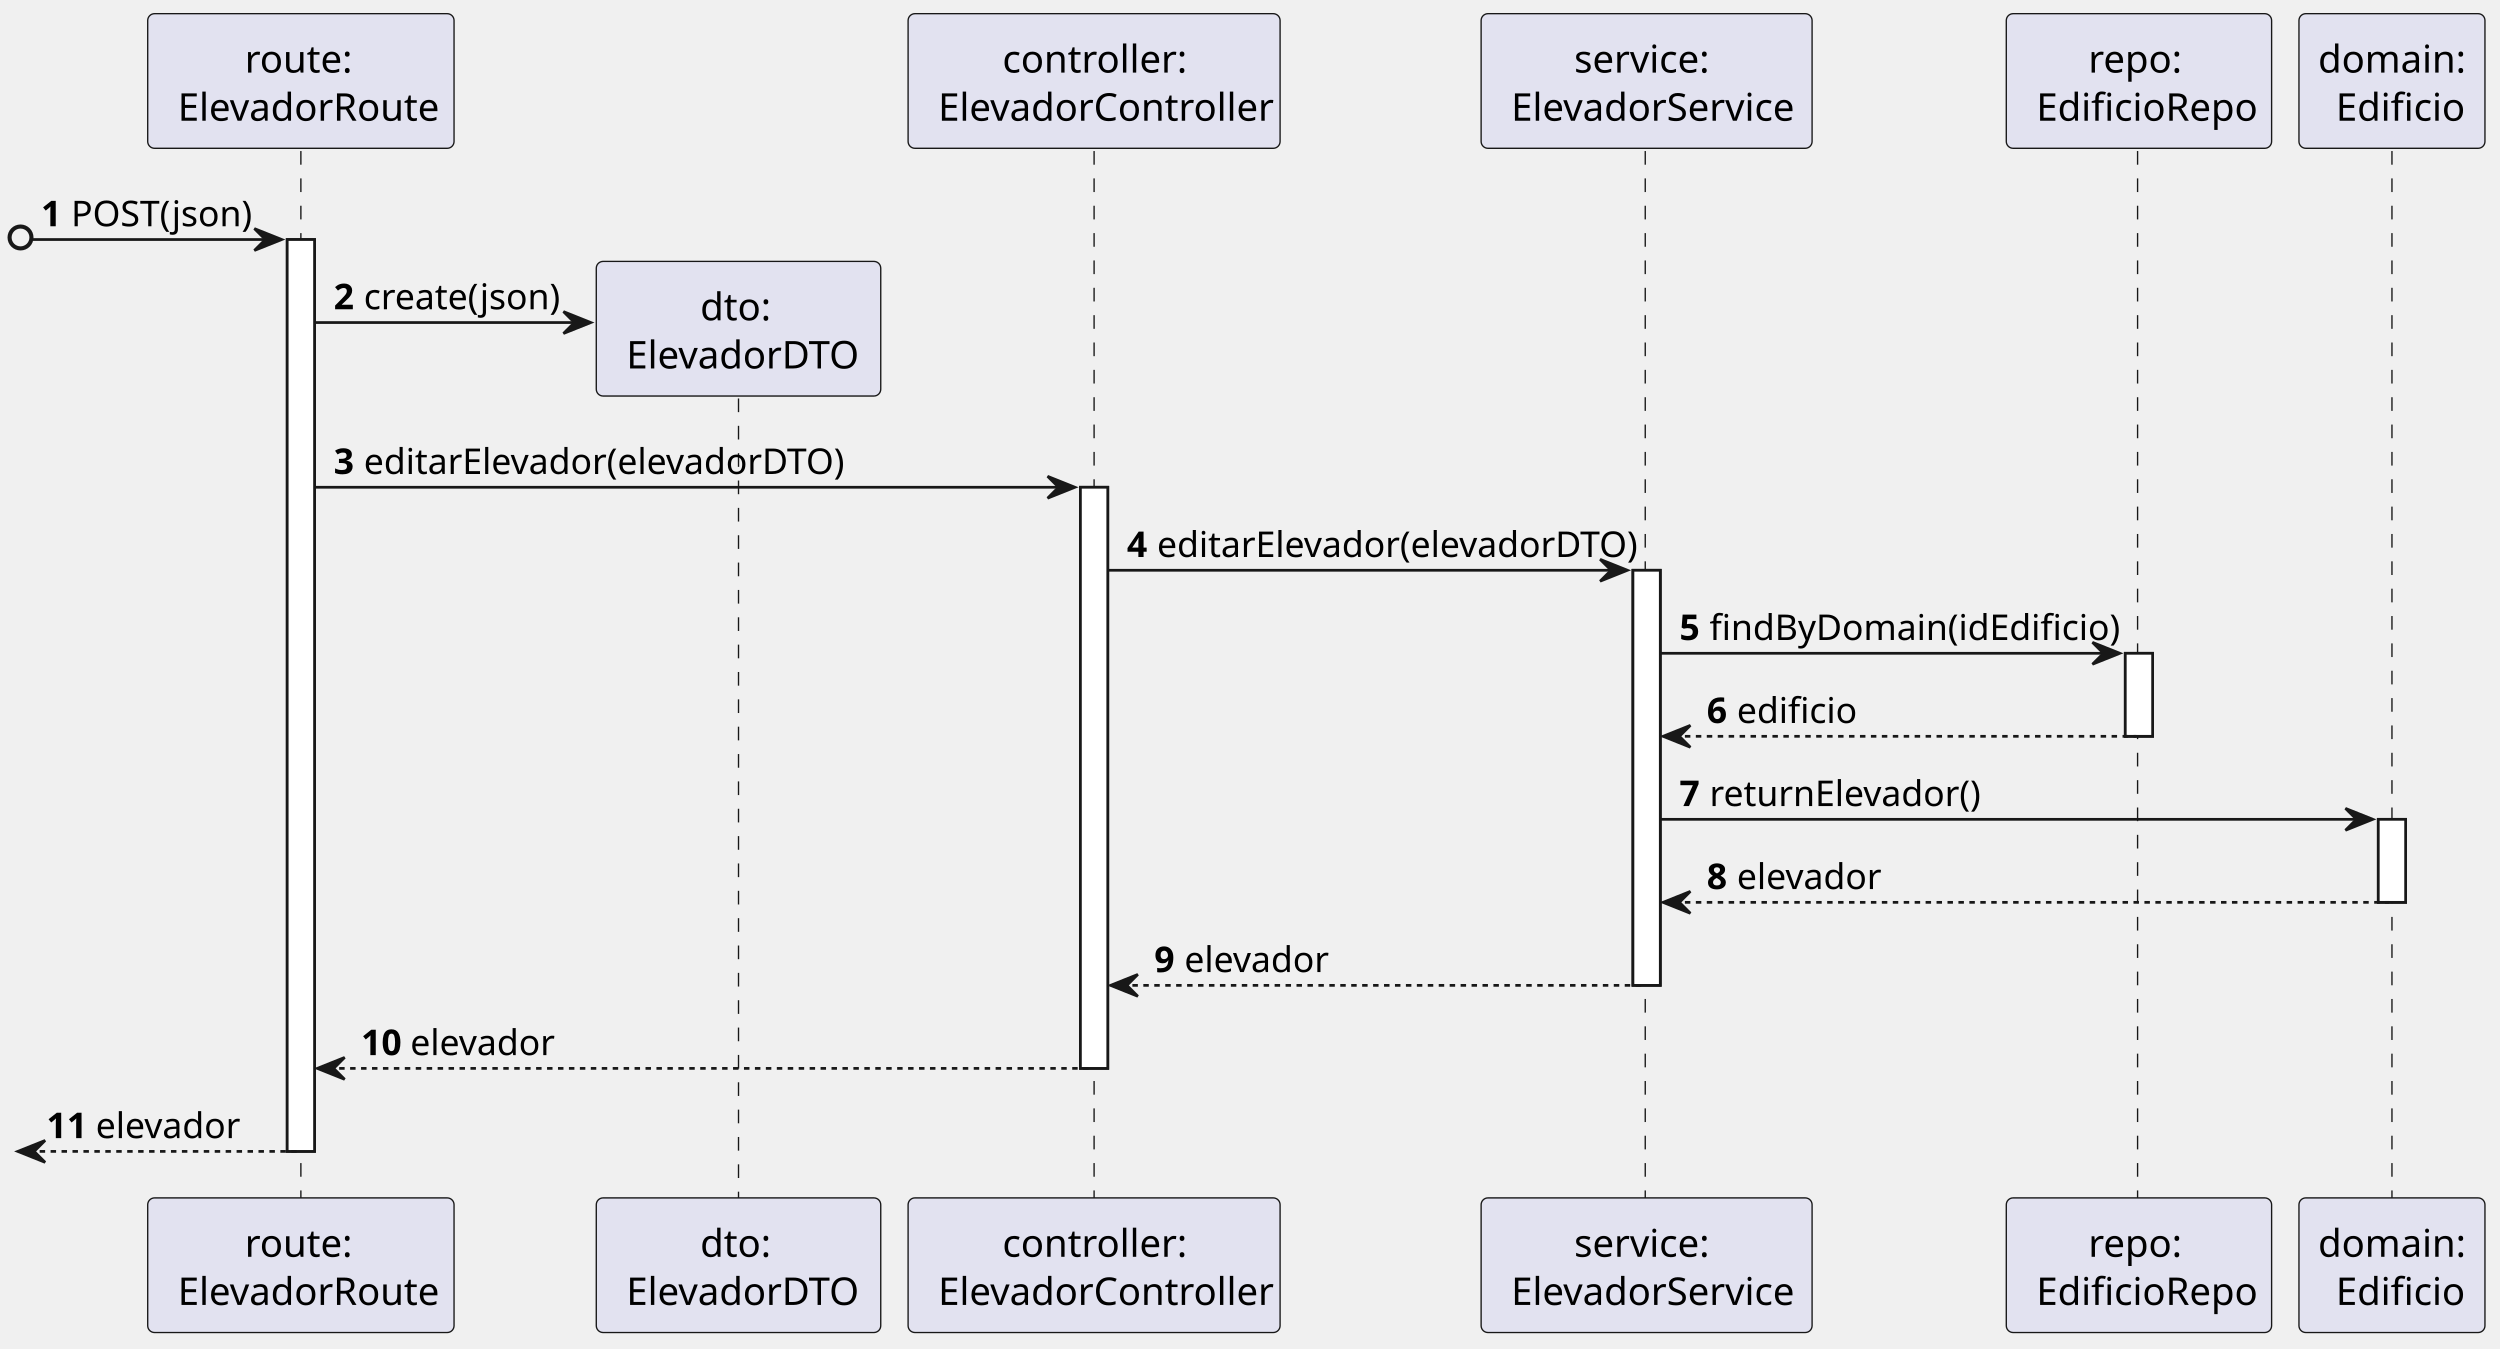
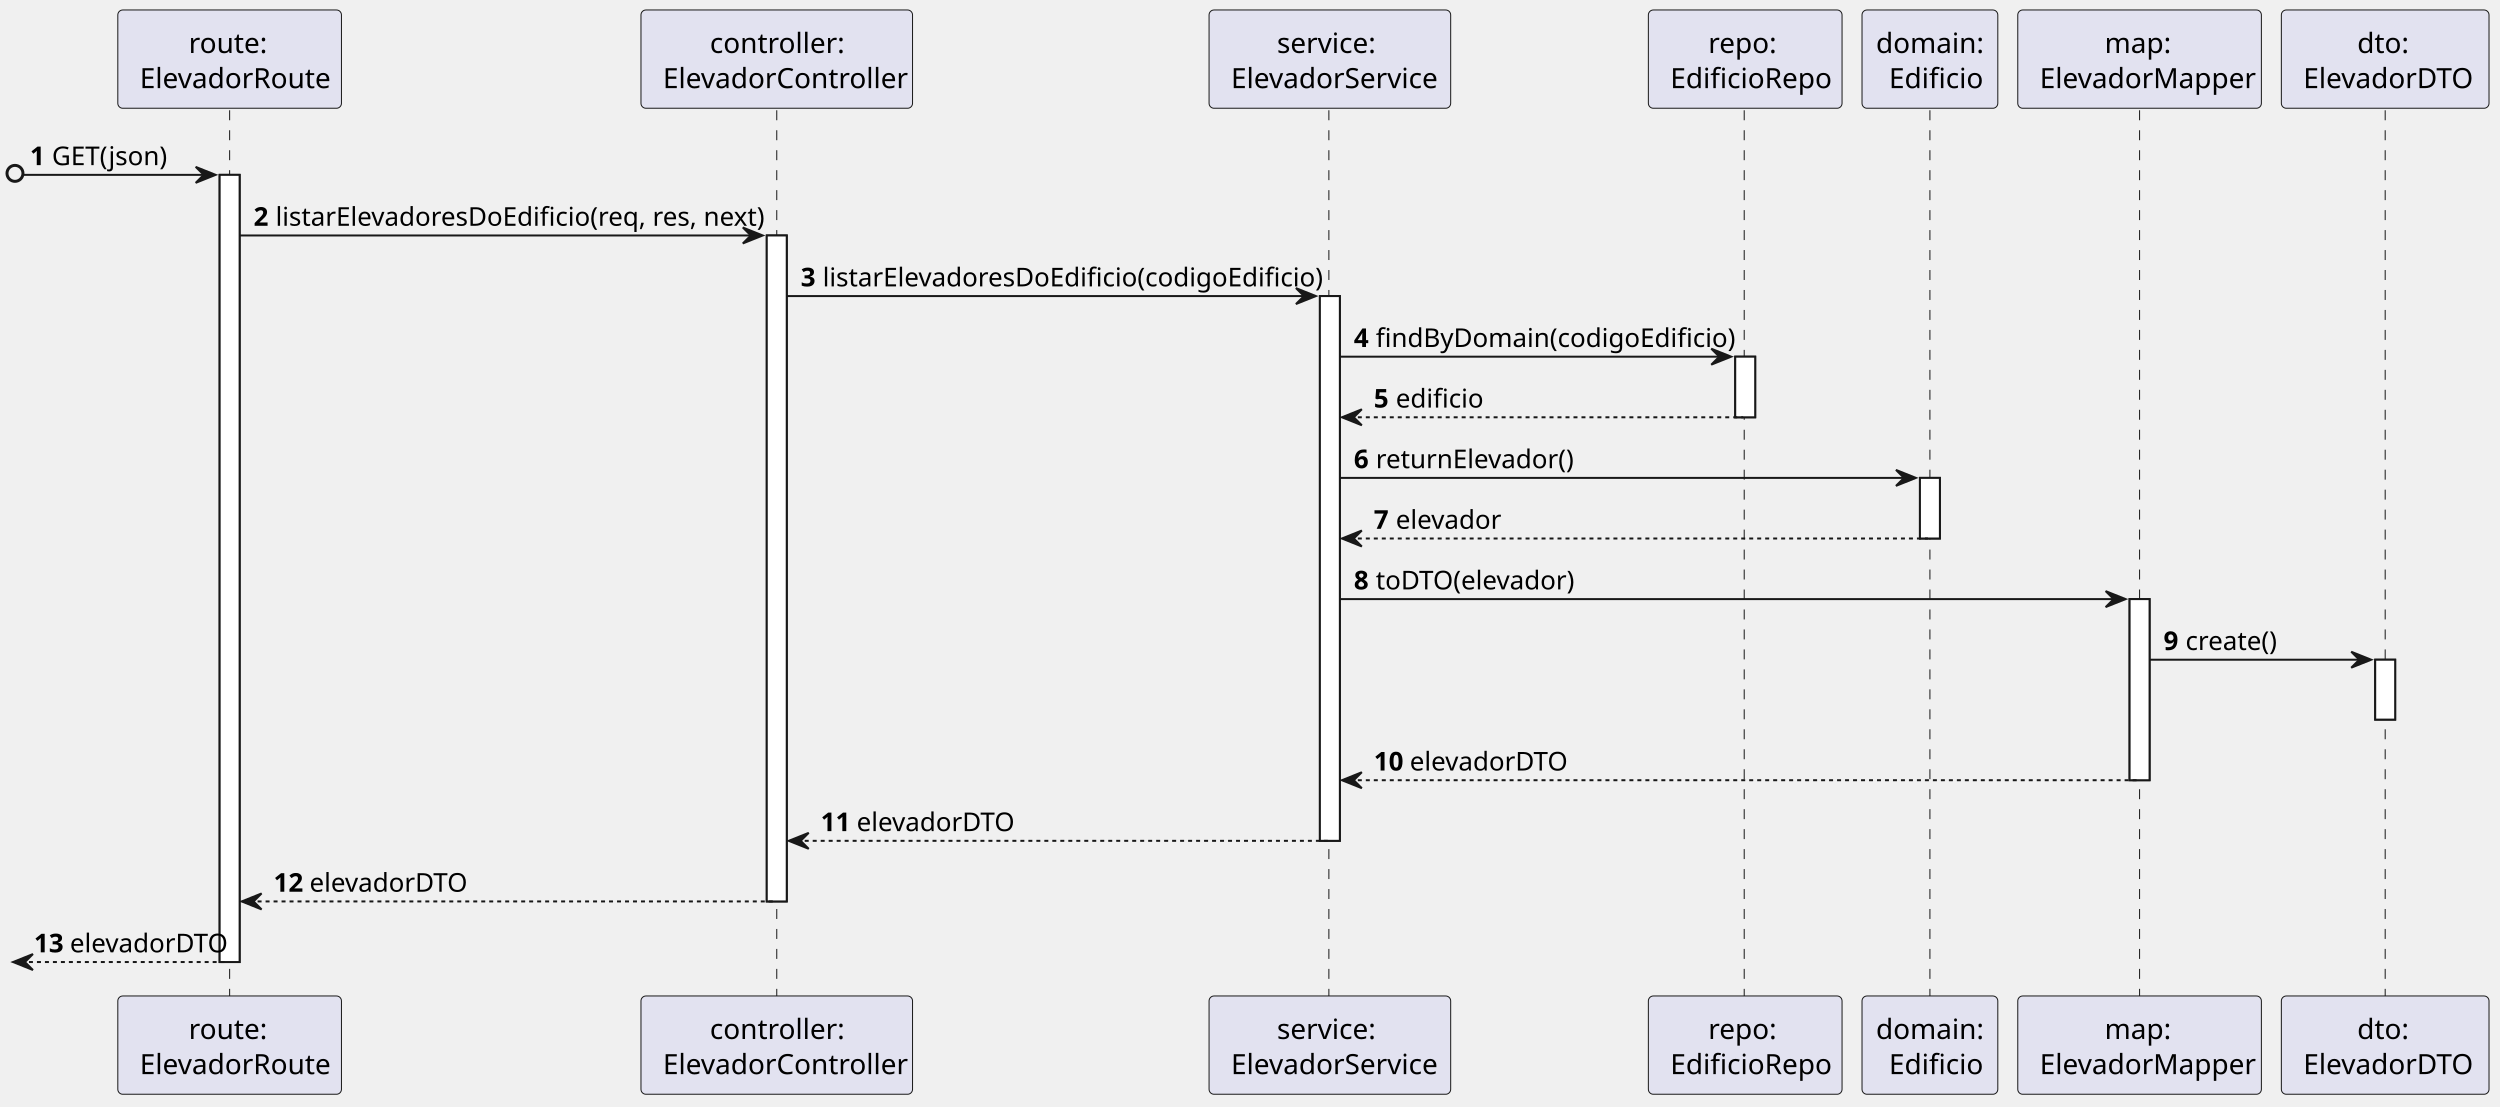
- <svg xmlns="http://www.w3.org/2000/svg" contentStyleType="text/css" height="493px" preserveAspectRatio="none" style="width:914px;height:493px;background:#FFFFFF;" version="1.1" viewBox="0 0 914 493" width="914px" zoomAndPan="magnify">
+ <svg xmlns="http://www.w3.org/2000/svg" contentStyleType="text/css" height="554px" preserveAspectRatio="none" style="width:1252px;height:554px;background:#FFFFFF;" version="1.1" viewBox="0 0 1252 554" width="1252px" zoomAndPan="magnify">
  <defs />
  <g>
-     <rect fill="#FFFFFF" height="333.383" style="stroke:#181818;stroke-width:1.0;" width="10" x="105" y="87.57" />
-     <rect fill="#FFFFFF" height="212.461" style="stroke:#181818;stroke-width:1.0;" width="10" x="395" y="178.141" />
-     <rect fill="#FFFFFF" height="151.758" style="stroke:#181818;stroke-width:1.0;" width="10" x="597" y="208.492" />
-     <rect fill="#FFFFFF" height="30.352" style="stroke:#181818;stroke-width:1.0;" width="10" x="777" y="238.844" />
-     <rect fill="#FFFFFF" height="30.352" style="stroke:#181818;stroke-width:1.0;" width="10" x="869.5" y="299.547" />
-     <line style="stroke:#181818;stroke-width:0.5;stroke-dasharray:5.0,5.0;" x1="110" x2="110" y1="55.219" y2="438.953" />
-     <line style="stroke:#181818;stroke-width:0.5;stroke-dasharray:5.0,5.0;" x1="270" x2="270" y1="135.68" y2="438.953" />
-     <line style="stroke:#181818;stroke-width:0.5;stroke-dasharray:5.0,5.0;" x1="400" x2="400" y1="55.219" y2="438.953" />
-     <line style="stroke:#181818;stroke-width:0.5;stroke-dasharray:5.0,5.0;" x1="601.5" x2="601.5" y1="55.219" y2="438.953" />
-     <line style="stroke:#181818;stroke-width:0.5;stroke-dasharray:5.0,5.0;" x1="781.5" x2="781.5" y1="55.219" y2="438.953" />
-     <line style="stroke:#181818;stroke-width:0.5;stroke-dasharray:5.0,5.0;" x1="874.5" x2="874.5" y1="55.219" y2="438.953" />
-     <rect fill="#E2E2F0" height="49.219" rx="2.5" ry="2.5" style="stroke:#181818;stroke-width:0.5;" width="112" x="54" y="5" />
-     <text fill="#000000" font-family="sans-serif" font-size="14" lengthAdjust="spacing" textLength="37" x="89.5" y="26.533">route:</text>
-     <text fill="#000000" font-family="sans-serif" font-size="14" lengthAdjust="spacing" textLength="94" x="65" y="44.143">ElevadorRoute</text>
-     <rect fill="#E2E2F0" height="49.219" rx="2.5" ry="2.5" style="stroke:#181818;stroke-width:0.5;" width="112" x="54" y="437.953" />
-     <text fill="#000000" font-family="sans-serif" font-size="14" lengthAdjust="spacing" textLength="37" x="89.5" y="459.486">route:</text>
-     <text fill="#000000" font-family="sans-serif" font-size="14" lengthAdjust="spacing" textLength="94" x="65" y="477.096">ElevadorRoute</text>
-     <rect fill="#E2E2F0" height="49.219" rx="2.5" ry="2.5" style="stroke:#181818;stroke-width:0.5;" width="104" x="218" y="437.953" />
-     <text fill="#000000" font-family="sans-serif" font-size="14" lengthAdjust="spacing" textLength="24" x="256" y="459.486">dto:</text>
-     <text fill="#000000" font-family="sans-serif" font-size="14" lengthAdjust="spacing" textLength="86" x="229" y="477.096">ElevadorDTO</text>
-     <rect fill="#E2E2F0" height="49.219" rx="2.5" ry="2.5" style="stroke:#181818;stroke-width:0.5;" width="136" x="332" y="5" />
-     <text fill="#000000" font-family="sans-serif" font-size="14" lengthAdjust="spacing" textLength="63" x="366.5" y="26.533">controller:</text>
-     <text fill="#000000" font-family="sans-serif" font-size="14" lengthAdjust="spacing" textLength="118" x="343" y="44.143">ElevadorController</text>
-     <rect fill="#E2E2F0" height="49.219" rx="2.5" ry="2.5" style="stroke:#181818;stroke-width:0.5;" width="136" x="332" y="437.953" />
-     <text fill="#000000" font-family="sans-serif" font-size="14" lengthAdjust="spacing" textLength="63" x="366.5" y="459.486">controller:</text>
-     <text fill="#000000" font-family="sans-serif" font-size="14" lengthAdjust="spacing" textLength="118" x="343" y="477.096">ElevadorController</text>
-     <rect fill="#E2E2F0" height="49.219" rx="2.5" ry="2.5" style="stroke:#181818;stroke-width:0.5;" width="121" x="541.5" y="5" />
-     <text fill="#000000" font-family="sans-serif" font-size="14" lengthAdjust="spacing" textLength="49" x="575.5" y="26.533">service:</text>
-     <text fill="#000000" font-family="sans-serif" font-size="14" lengthAdjust="spacing" textLength="103" x="552.5" y="44.143">ElevadorService</text>
-     <rect fill="#E2E2F0" height="49.219" rx="2.5" ry="2.5" style="stroke:#181818;stroke-width:0.5;" width="121" x="541.5" y="437.953" />
-     <text fill="#000000" font-family="sans-serif" font-size="14" lengthAdjust="spacing" textLength="49" x="575.5" y="459.486">service:</text>
-     <text fill="#000000" font-family="sans-serif" font-size="14" lengthAdjust="spacing" textLength="103" x="552.5" y="477.096">ElevadorService</text>
-     <rect fill="#E2E2F0" height="49.219" rx="2.5" ry="2.5" style="stroke:#181818;stroke-width:0.5;" width="97" x="733.5" y="5" />
-     <text fill="#000000" font-family="sans-serif" font-size="14" lengthAdjust="spacing" textLength="33" x="763.5" y="26.533">repo:</text>
-     <text fill="#000000" font-family="sans-serif" font-size="14" lengthAdjust="spacing" textLength="79" x="744.5" y="44.143">EdificioRepo</text>
-     <rect fill="#E2E2F0" height="49.219" rx="2.5" ry="2.5" style="stroke:#181818;stroke-width:0.5;" width="97" x="733.5" y="437.953" />
-     <text fill="#000000" font-family="sans-serif" font-size="14" lengthAdjust="spacing" textLength="33" x="763.5" y="459.486">repo:</text>
-     <text fill="#000000" font-family="sans-serif" font-size="14" lengthAdjust="spacing" textLength="79" x="744.5" y="477.096">EdificioRepo</text>
-     <rect fill="#E2E2F0" height="49.219" rx="2.5" ry="2.5" style="stroke:#181818;stroke-width:0.5;" width="68" x="840.5" y="5" />
-     <text fill="#000000" font-family="sans-serif" font-size="14" lengthAdjust="spacing" textLength="50" x="847.5" y="26.533">domain:</text>
-     <text fill="#000000" font-family="sans-serif" font-size="14" lengthAdjust="spacing" textLength="45" x="854" y="44.143">Edificio</text>
-     <rect fill="#E2E2F0" height="49.219" rx="2.5" ry="2.5" style="stroke:#181818;stroke-width:0.5;" width="68" x="840.5" y="437.953" />
-     <text fill="#000000" font-family="sans-serif" font-size="14" lengthAdjust="spacing" textLength="50" x="847.5" y="459.486">domain:</text>
-     <text fill="#000000" font-family="sans-serif" font-size="14" lengthAdjust="spacing" textLength="45" x="854" y="477.096">Edificio</text>
-     <rect fill="#FFFFFF" height="333.383" style="stroke:#181818;stroke-width:1.0;" width="10" x="105" y="87.57" />
-     <rect fill="#FFFFFF" height="212.461" style="stroke:#181818;stroke-width:1.0;" width="10" x="395" y="178.141" />
-     <rect fill="#FFFFFF" height="151.758" style="stroke:#181818;stroke-width:1.0;" width="10" x="597" y="208.492" />
-     <rect fill="#FFFFFF" height="30.352" style="stroke:#181818;stroke-width:1.0;" width="10" x="777" y="238.844" />
-     <rect fill="#FFFFFF" height="30.352" style="stroke:#181818;stroke-width:1.0;" width="10" x="869.5" y="299.547" />
+     <rect fill="#FFFFFF" height="394.219" style="stroke:#181818;stroke-width:1.0;" width="10" x="110" y="87.57" />
+     <rect fill="#FFFFFF" height="333.516" style="stroke:#181818;stroke-width:1.0;" width="10" x="384" y="117.922" />
+     <rect fill="#FFFFFF" height="272.812" style="stroke:#181818;stroke-width:1.0;" width="10" x="661" y="148.273" />
+     <rect fill="#FFFFFF" height="30.352" style="stroke:#181818;stroke-width:1.0;" width="10" x="869" y="178.625" />
+     <rect fill="#FFFFFF" height="30.352" style="stroke:#181818;stroke-width:1.0;" width="10" x="961.5" y="239.328" />
+     <rect fill="#FFFFFF" height="90.703" style="stroke:#181818;stroke-width:1.0;" width="10" x="1066.5" y="300.031" />
+     <rect fill="#FFFFFF" height="30" style="stroke:#181818;stroke-width:1.0;" width="10" x="1189.5" y="330.383" />
+     <line style="stroke:#181818;stroke-width:0.5;stroke-dasharray:5.0,5.0;" x1="115" x2="115" y1="55.219" y2="499.789" />
+     <line style="stroke:#181818;stroke-width:0.5;stroke-dasharray:5.0,5.0;" x1="389" x2="389" y1="55.219" y2="499.789" />
+     <line style="stroke:#181818;stroke-width:0.5;stroke-dasharray:5.0,5.0;" x1="665.5" x2="665.5" y1="55.219" y2="499.789" />
+     <line style="stroke:#181818;stroke-width:0.5;stroke-dasharray:5.0,5.0;" x1="873.5" x2="873.5" y1="55.219" y2="499.789" />
+     <line style="stroke:#181818;stroke-width:0.5;stroke-dasharray:5.0,5.0;" x1="966.5" x2="966.5" y1="55.219" y2="499.789" />
+     <line style="stroke:#181818;stroke-width:0.5;stroke-dasharray:5.0,5.0;" x1="1071.5" x2="1071.5" y1="55.219" y2="499.789" />
+     <line style="stroke:#181818;stroke-width:0.5;stroke-dasharray:5.0,5.0;" x1="1194.5" x2="1194.5" y1="55.219" y2="499.789" />
+     <rect fill="#E2E2F0" height="49.219" rx="2.5" ry="2.5" style="stroke:#181818;stroke-width:0.5;" width="112" x="59" y="5" />
+     <text fill="#000000" font-family="sans-serif" font-size="14" lengthAdjust="spacing" textLength="37" x="94.5" y="26.533">route:</text>
+     <text fill="#000000" font-family="sans-serif" font-size="14" lengthAdjust="spacing" textLength="94" x="70" y="44.143">ElevadorRoute</text>
+     <rect fill="#E2E2F0" height="49.219" rx="2.5" ry="2.5" style="stroke:#181818;stroke-width:0.5;" width="112" x="59" y="498.789" />
+     <text fill="#000000" font-family="sans-serif" font-size="14" lengthAdjust="spacing" textLength="37" x="94.5" y="520.322">route:</text>
+     <text fill="#000000" font-family="sans-serif" font-size="14" lengthAdjust="spacing" textLength="94" x="70" y="537.932">ElevadorRoute</text>
+     <rect fill="#E2E2F0" height="49.219" rx="2.5" ry="2.5" style="stroke:#181818;stroke-width:0.5;" width="136" x="321" y="5" />
+     <text fill="#000000" font-family="sans-serif" font-size="14" lengthAdjust="spacing" textLength="63" x="355.5" y="26.533">controller:</text>
+     <text fill="#000000" font-family="sans-serif" font-size="14" lengthAdjust="spacing" textLength="118" x="332" y="44.143">ElevadorController</text>
+     <rect fill="#E2E2F0" height="49.219" rx="2.5" ry="2.5" style="stroke:#181818;stroke-width:0.5;" width="136" x="321" y="498.789" />
+     <text fill="#000000" font-family="sans-serif" font-size="14" lengthAdjust="spacing" textLength="63" x="355.5" y="520.322">controller:</text>
+     <text fill="#000000" font-family="sans-serif" font-size="14" lengthAdjust="spacing" textLength="118" x="332" y="537.932">ElevadorController</text>
+     <rect fill="#E2E2F0" height="49.219" rx="2.5" ry="2.5" style="stroke:#181818;stroke-width:0.5;" width="121" x="605.5" y="5" />
+     <text fill="#000000" font-family="sans-serif" font-size="14" lengthAdjust="spacing" textLength="49" x="639.5" y="26.533">service:</text>
+     <text fill="#000000" font-family="sans-serif" font-size="14" lengthAdjust="spacing" textLength="103" x="616.5" y="44.143">ElevadorService</text>
+     <rect fill="#E2E2F0" height="49.219" rx="2.5" ry="2.5" style="stroke:#181818;stroke-width:0.5;" width="121" x="605.5" y="498.789" />
+     <text fill="#000000" font-family="sans-serif" font-size="14" lengthAdjust="spacing" textLength="49" x="639.5" y="520.322">service:</text>
+     <text fill="#000000" font-family="sans-serif" font-size="14" lengthAdjust="spacing" textLength="103" x="616.5" y="537.932">ElevadorService</text>
+     <rect fill="#E2E2F0" height="49.219" rx="2.5" ry="2.5" style="stroke:#181818;stroke-width:0.5;" width="97" x="825.5" y="5" />
+     <text fill="#000000" font-family="sans-serif" font-size="14" lengthAdjust="spacing" textLength="33" x="855.5" y="26.533">repo:</text>
+     <text fill="#000000" font-family="sans-serif" font-size="14" lengthAdjust="spacing" textLength="79" x="836.5" y="44.143">EdificioRepo</text>
+     <rect fill="#E2E2F0" height="49.219" rx="2.5" ry="2.5" style="stroke:#181818;stroke-width:0.5;" width="97" x="825.5" y="498.789" />
+     <text fill="#000000" font-family="sans-serif" font-size="14" lengthAdjust="spacing" textLength="33" x="855.5" y="520.322">repo:</text>
+     <text fill="#000000" font-family="sans-serif" font-size="14" lengthAdjust="spacing" textLength="79" x="836.5" y="537.932">EdificioRepo</text>
+     <rect fill="#E2E2F0" height="49.219" rx="2.5" ry="2.5" style="stroke:#181818;stroke-width:0.5;" width="68" x="932.5" y="5" />
+     <text fill="#000000" font-family="sans-serif" font-size="14" lengthAdjust="spacing" textLength="50" x="939.5" y="26.533">domain:</text>
+     <text fill="#000000" font-family="sans-serif" font-size="14" lengthAdjust="spacing" textLength="45" x="946" y="44.143">Edificio</text>
+     <rect fill="#E2E2F0" height="49.219" rx="2.5" ry="2.5" style="stroke:#181818;stroke-width:0.5;" width="68" x="932.5" y="498.789" />
+     <text fill="#000000" font-family="sans-serif" font-size="14" lengthAdjust="spacing" textLength="50" x="939.5" y="520.322">domain:</text>
+     <text fill="#000000" font-family="sans-serif" font-size="14" lengthAdjust="spacing" textLength="45" x="946" y="537.932">Edificio</text>
+     <rect fill="#E2E2F0" height="49.219" rx="2.5" ry="2.5" style="stroke:#181818;stroke-width:0.5;" width="122" x="1010.5" y="5" />
+     <text fill="#000000" font-family="sans-serif" font-size="14" lengthAdjust="spacing" textLength="31" x="1054" y="26.533">map:</text>
+     <text fill="#000000" font-family="sans-serif" font-size="14" lengthAdjust="spacing" textLength="104" x="1021.5" y="44.143">ElevadorMapper</text>
+     <rect fill="#E2E2F0" height="49.219" rx="2.5" ry="2.5" style="stroke:#181818;stroke-width:0.5;" width="122" x="1010.5" y="498.789" />
+     <text fill="#000000" font-family="sans-serif" font-size="14" lengthAdjust="spacing" textLength="31" x="1054" y="520.322">map:</text>
+     <text fill="#000000" font-family="sans-serif" font-size="14" lengthAdjust="spacing" textLength="104" x="1021.5" y="537.932">ElevadorMapper</text>
+     <rect fill="#E2E2F0" height="49.219" rx="2.5" ry="2.5" style="stroke:#181818;stroke-width:0.5;" width="104" x="1142.5" y="5" />
+     <text fill="#000000" font-family="sans-serif" font-size="14" lengthAdjust="spacing" textLength="24" x="1180.5" y="26.533">dto:</text>
+     <text fill="#000000" font-family="sans-serif" font-size="14" lengthAdjust="spacing" textLength="86" x="1153.5" y="44.143">ElevadorDTO</text>
+     <rect fill="#E2E2F0" height="49.219" rx="2.5" ry="2.5" style="stroke:#181818;stroke-width:0.5;" width="104" x="1142.5" y="498.789" />
+     <text fill="#000000" font-family="sans-serif" font-size="14" lengthAdjust="spacing" textLength="24" x="1180.5" y="520.322">dto:</text>
+     <text fill="#000000" font-family="sans-serif" font-size="14" lengthAdjust="spacing" textLength="86" x="1153.5" y="537.932">ElevadorDTO</text>
+     <rect fill="#FFFFFF" height="394.219" style="stroke:#181818;stroke-width:1.0;" width="10" x="110" y="87.57" />
+     <rect fill="#FFFFFF" height="333.516" style="stroke:#181818;stroke-width:1.0;" width="10" x="384" y="117.922" />
+     <rect fill="#FFFFFF" height="272.812" style="stroke:#181818;stroke-width:1.0;" width="10" x="661" y="148.273" />
+     <rect fill="#FFFFFF" height="30.352" style="stroke:#181818;stroke-width:1.0;" width="10" x="869" y="178.625" />
+     <rect fill="#FFFFFF" height="30.352" style="stroke:#181818;stroke-width:1.0;" width="10" x="961.5" y="239.328" />
+     <rect fill="#FFFFFF" height="90.703" style="stroke:#181818;stroke-width:1.0;" width="10" x="1066.5" y="300.031" />
+     <rect fill="#FFFFFF" height="30" style="stroke:#181818;stroke-width:1.0;" width="10" x="1189.5" y="330.383" />
    <ellipse cx="7.5" cy="86.82" fill="none" rx="4" ry="4" style="stroke:#181818;stroke-width:1.5;" />
-     <polygon fill="#181818" points="93,83.57,103,87.57,93,91.57,97,87.57" style="stroke:#181818;stroke-width:1.0;" />
-     <line style="stroke:#181818;stroke-width:1.0;" x1="12" x2="99" y1="87.57" y2="87.57" />
+     <polygon fill="#181818" points="98,83.57,108,87.57,98,91.57,102,87.57" style="stroke:#181818;stroke-width:1.0;" />
+     <line style="stroke:#181818;stroke-width:1.0;" x1="12" x2="104" y1="87.57" y2="87.57" />
    <text fill="#000000" font-family="sans-serif" font-size="13" font-weight="bold" lengthAdjust="spacing" textLength="7" x="15" y="82.714">1</text>
-     <text fill="#000000" font-family="sans-serif" font-size="13" lengthAdjust="spacing" textLength="67" x="26" y="82.714">POST(json)</text>
-     <polygon fill="#181818" points="206,113.922,216,117.922,206,121.922,210,117.922" style="stroke:#181818;stroke-width:1.0;" />
-     <line style="stroke:#181818;stroke-width:1.0;" x1="115" x2="212" y1="117.922" y2="117.922" />
-     <text fill="#000000" font-family="sans-serif" font-size="13" font-weight="bold" lengthAdjust="spacing" textLength="7" x="122" y="113.065">2</text>
-     <text fill="#000000" font-family="sans-serif" font-size="13" lengthAdjust="spacing" textLength="68" x="133" y="113.065">create(json)</text>
-     <rect fill="#E2E2F0" height="49.219" rx="2.5" ry="2.5" style="stroke:#181818;stroke-width:0.5;" width="104" x="218" y="95.57" />
-     <text fill="#000000" font-family="sans-serif" font-size="14" lengthAdjust="spacing" textLength="24" x="256" y="117.103">dto:</text>
-     <text fill="#000000" font-family="sans-serif" font-size="14" lengthAdjust="spacing" textLength="86" x="229" y="134.713">ElevadorDTO</text>
-     <polygon fill="#181818" points="383,174.141,393,178.141,383,182.141,387,178.141" style="stroke:#181818;stroke-width:1.0;" />
-     <line style="stroke:#181818;stroke-width:1.0;" x1="115" x2="389" y1="178.141" y2="178.141" />
-     <text fill="#000000" font-family="sans-serif" font-size="13" font-weight="bold" lengthAdjust="spacing" textLength="7" x="122" y="173.284">3</text>
-     <text fill="#000000" font-family="sans-serif" font-size="13" lengthAdjust="spacing" textLength="162" x="133" y="173.284">editarElevador(elevadorDTO)</text>
-     <polygon fill="#181818" points="585,204.492,595,208.492,585,212.492,589,208.492" style="stroke:#181818;stroke-width:1.0;" />
-     <line style="stroke:#181818;stroke-width:1.0;" x1="405" x2="591" y1="208.492" y2="208.492" />
-     <text fill="#000000" font-family="sans-serif" font-size="13" font-weight="bold" lengthAdjust="spacing" textLength="7" x="412" y="203.636">4</text>
-     <text fill="#000000" font-family="sans-serif" font-size="13" lengthAdjust="spacing" textLength="162" x="423" y="203.636">editarElevador(elevadorDTO)</text>
-     <polygon fill="#181818" points="765,234.844,775,238.844,765,242.844,769,238.844" style="stroke:#181818;stroke-width:1.0;" />
-     <line style="stroke:#181818;stroke-width:1.0;" x1="607" x2="771" y1="238.844" y2="238.844" />
-     <text fill="#000000" font-family="sans-serif" font-size="13" font-weight="bold" lengthAdjust="spacing" textLength="7" x="614" y="233.987">5</text>
-     <text fill="#000000" font-family="sans-serif" font-size="13" lengthAdjust="spacing" textLength="140" x="625" y="233.987">findByDomain(idEdificio)</text>
-     <polygon fill="#181818" points="618,265.195,608,269.195,618,273.195,614,269.195" style="stroke:#181818;stroke-width:1.0;" />
-     <line style="stroke:#181818;stroke-width:1.0;stroke-dasharray:2.0,2.0;" x1="612" x2="781" y1="269.195" y2="269.195" />
-     <text fill="#000000" font-family="sans-serif" font-size="13" font-weight="bold" lengthAdjust="spacing" textLength="7" x="624" y="264.339">6</text>
-     <text fill="#000000" font-family="sans-serif" font-size="13" lengthAdjust="spacing" textLength="40" x="635" y="264.339">edificio</text>
-     <polygon fill="#181818" points="857.5,295.547,867.5,299.547,857.5,303.547,861.5,299.547" style="stroke:#181818;stroke-width:1.0;" />
-     <line style="stroke:#181818;stroke-width:1.0;" x1="607" x2="863.5" y1="299.547" y2="299.547" />
-     <text fill="#000000" font-family="sans-serif" font-size="13" font-weight="bold" lengthAdjust="spacing" textLength="7" x="614" y="294.69">7</text>
-     <text fill="#000000" font-family="sans-serif" font-size="13" lengthAdjust="spacing" textLength="90" x="625" y="294.69">returnElevador()</text>
-     <polygon fill="#181818" points="618,325.898,608,329.898,618,333.898,614,329.898" style="stroke:#181818;stroke-width:1.0;" />
-     <line style="stroke:#181818;stroke-width:1.0;stroke-dasharray:2.0,2.0;" x1="612" x2="873.5" y1="329.898" y2="329.898" />
-     <text fill="#000000" font-family="sans-serif" font-size="13" font-weight="bold" lengthAdjust="spacing" textLength="7" x="624" y="325.042">8</text>
-     <text fill="#000000" font-family="sans-serif" font-size="13" lengthAdjust="spacing" textLength="47" x="635" y="325.042">elevador</text>
-     <polygon fill="#181818" points="416,356.25,406,360.25,416,364.25,412,360.25" style="stroke:#181818;stroke-width:1.0;" />
-     <line style="stroke:#181818;stroke-width:1.0;stroke-dasharray:2.0,2.0;" x1="410" x2="601" y1="360.25" y2="360.25" />
-     <text fill="#000000" font-family="sans-serif" font-size="13" font-weight="bold" lengthAdjust="spacing" textLength="7" x="422" y="355.394">9</text>
-     <text fill="#000000" font-family="sans-serif" font-size="13" lengthAdjust="spacing" textLength="47" x="433" y="355.394">elevador</text>
-     <polygon fill="#181818" points="126,386.602,116,390.602,126,394.602,122,390.602" style="stroke:#181818;stroke-width:1.0;" />
-     <line style="stroke:#181818;stroke-width:1.0;stroke-dasharray:2.0,2.0;" x1="120" x2="399" y1="390.602" y2="390.602" />
-     <text fill="#000000" font-family="sans-serif" font-size="13" font-weight="bold" lengthAdjust="spacing" textLength="14" x="132" y="385.745">10</text>
-     <text fill="#000000" font-family="sans-serif" font-size="13" lengthAdjust="spacing" textLength="47" x="150" y="385.745">elevador</text>
-     <polygon fill="#181818" points="16.5,416.953,6.5,420.953,16.5,424.953,12.5,420.953" style="stroke:#181818;stroke-width:1.0;" />
-     <line style="stroke:#181818;stroke-width:1.0;stroke-dasharray:2.0,2.0;" x1="14.5" x2="109" y1="420.953" y2="420.953" />
-     <text fill="#000000" font-family="sans-serif" font-size="13" font-weight="bold" lengthAdjust="spacing" textLength="14" x="17" y="416.097">11</text>
-     <text fill="#000000" font-family="sans-serif" font-size="13" lengthAdjust="spacing" textLength="47" x="35" y="416.097">elevador</text>
+     <text fill="#000000" font-family="sans-serif" font-size="13" lengthAdjust="spacing" textLength="58" x="26" y="82.714">GET(json)</text>
+     <polygon fill="#181818" points="372,113.922,382,117.922,372,121.922,376,117.922" style="stroke:#181818;stroke-width:1.0;" />
+     <line style="stroke:#181818;stroke-width:1.0;" x1="120" x2="378" y1="117.922" y2="117.922" />
+     <text fill="#000000" font-family="sans-serif" font-size="13" font-weight="bold" lengthAdjust="spacing" textLength="7" x="127" y="113.065">2</text>
+     <text fill="#000000" font-family="sans-serif" font-size="13" lengthAdjust="spacing" textLength="234" x="138" y="113.065">listarElevadoresDoEdificio(req, res, next)</text>
+     <polygon fill="#181818" points="649,144.273,659,148.273,649,152.273,653,148.273" style="stroke:#181818;stroke-width:1.0;" />
+     <line style="stroke:#181818;stroke-width:1.0;" x1="394" x2="655" y1="148.273" y2="148.273" />
+     <text fill="#000000" font-family="sans-serif" font-size="13" font-weight="bold" lengthAdjust="spacing" textLength="7" x="401" y="143.417">3</text>
+     <text fill="#000000" font-family="sans-serif" font-size="13" lengthAdjust="spacing" textLength="237" x="412" y="143.417">listarElevadoresDoEdificio(codigoEdificio)</text>
+     <polygon fill="#181818" points="857,174.625,867,178.625,857,182.625,861,178.625" style="stroke:#181818;stroke-width:1.0;" />
+     <line style="stroke:#181818;stroke-width:1.0;" x1="671" x2="863" y1="178.625" y2="178.625" />
+     <text fill="#000000" font-family="sans-serif" font-size="13" font-weight="bold" lengthAdjust="spacing" textLength="7" x="678" y="173.769">4</text>
+     <text fill="#000000" font-family="sans-serif" font-size="13" lengthAdjust="spacing" textLength="168" x="689" y="173.769">findByDomain(codigoEdificio)</text>
+     <polygon fill="#181818" points="682,204.977,672,208.977,682,212.977,678,208.977" style="stroke:#181818;stroke-width:1.0;" />
+     <line style="stroke:#181818;stroke-width:1.0;stroke-dasharray:2.0,2.0;" x1="676" x2="873" y1="208.977" y2="208.977" />
+     <text fill="#000000" font-family="sans-serif" font-size="13" font-weight="bold" lengthAdjust="spacing" textLength="7" x="688" y="204.12">5</text>
+     <text fill="#000000" font-family="sans-serif" font-size="13" lengthAdjust="spacing" textLength="40" x="699" y="204.12">edificio</text>
+     <polygon fill="#181818" points="949.5,235.328,959.5,239.328,949.5,243.328,953.5,239.328" style="stroke:#181818;stroke-width:1.0;" />
+     <line style="stroke:#181818;stroke-width:1.0;" x1="671" x2="955.5" y1="239.328" y2="239.328" />
+     <text fill="#000000" font-family="sans-serif" font-size="13" font-weight="bold" lengthAdjust="spacing" textLength="7" x="678" y="234.472">6</text>
+     <text fill="#000000" font-family="sans-serif" font-size="13" lengthAdjust="spacing" textLength="90" x="689" y="234.472">returnElevador()</text>
+     <polygon fill="#181818" points="682,265.68,672,269.68,682,273.68,678,269.68" style="stroke:#181818;stroke-width:1.0;" />
+     <line style="stroke:#181818;stroke-width:1.0;stroke-dasharray:2.0,2.0;" x1="676" x2="965.5" y1="269.68" y2="269.68" />
+     <text fill="#000000" font-family="sans-serif" font-size="13" font-weight="bold" lengthAdjust="spacing" textLength="7" x="688" y="264.823">7</text>
+     <text fill="#000000" font-family="sans-serif" font-size="13" lengthAdjust="spacing" textLength="47" x="699" y="264.823">elevador</text>
+     <polygon fill="#181818" points="1054.5,296.031,1064.5,300.031,1054.5,304.031,1058.5,300.031" style="stroke:#181818;stroke-width:1.0;" />
+     <line style="stroke:#181818;stroke-width:1.0;" x1="671" x2="1060.5" y1="300.031" y2="300.031" />
+     <text fill="#000000" font-family="sans-serif" font-size="13" font-weight="bold" lengthAdjust="spacing" textLength="7" x="678" y="295.175">8</text>
+     <text fill="#000000" font-family="sans-serif" font-size="13" lengthAdjust="spacing" textLength="92" x="689" y="295.175">toDTO(elevador)</text>
+     <polygon fill="#181818" points="1177.5,326.383,1187.5,330.383,1177.5,334.383,1181.5,330.383" style="stroke:#181818;stroke-width:1.0;" />
+     <line style="stroke:#181818;stroke-width:1.0;" x1="1076.5" x2="1183.5" y1="330.383" y2="330.383" />
+     <text fill="#000000" font-family="sans-serif" font-size="13" font-weight="bold" lengthAdjust="spacing" textLength="7" x="1083.5" y="325.526">9</text>
+     <text fill="#000000" font-family="sans-serif" font-size="13" lengthAdjust="spacing" textLength="44" x="1094.5" y="325.526">create()</text>
+     <polygon fill="#181818" points="682,386.734,672,390.734,682,394.734,678,390.734" style="stroke:#181818;stroke-width:1.0;" />
+     <line style="stroke:#181818;stroke-width:1.0;stroke-dasharray:2.0,2.0;" x1="676" x2="1070.5" y1="390.734" y2="390.734" />
+     <text fill="#000000" font-family="sans-serif" font-size="13" font-weight="bold" lengthAdjust="spacing" textLength="14" x="688" y="385.878">10</text>
+     <text fill="#000000" font-family="sans-serif" font-size="13" lengthAdjust="spacing" textLength="73" x="706" y="385.878">elevadorDTO</text>
+     <polygon fill="#181818" points="405,417.086,395,421.086,405,425.086,401,421.086" style="stroke:#181818;stroke-width:1.0;" />
+     <line style="stroke:#181818;stroke-width:1.0;stroke-dasharray:2.0,2.0;" x1="399" x2="665" y1="421.086" y2="421.086" />
+     <text fill="#000000" font-family="sans-serif" font-size="13" font-weight="bold" lengthAdjust="spacing" textLength="14" x="411" y="416.229">11</text>
+     <text fill="#000000" font-family="sans-serif" font-size="13" lengthAdjust="spacing" textLength="73" x="429" y="416.229">elevadorDTO</text>
+     <polygon fill="#181818" points="131,447.438,121,451.438,131,455.438,127,451.438" style="stroke:#181818;stroke-width:1.0;" />
+     <line style="stroke:#181818;stroke-width:1.0;stroke-dasharray:2.0,2.0;" x1="125" x2="388" y1="451.438" y2="451.438" />
+     <text fill="#000000" font-family="sans-serif" font-size="13" font-weight="bold" lengthAdjust="spacing" textLength="14" x="137" y="446.581">12</text>
+     <text fill="#000000" font-family="sans-serif" font-size="13" lengthAdjust="spacing" textLength="73" x="155" y="446.581">elevadorDTO</text>
+     <polygon fill="#181818" points="16.5,477.789,6.5,481.789,16.5,485.789,12.5,481.789" style="stroke:#181818;stroke-width:1.0;" />
+     <line style="stroke:#181818;stroke-width:1.0;stroke-dasharray:2.0,2.0;" x1="14.5" x2="114" y1="481.789" y2="481.789" />
+     <text fill="#000000" font-family="sans-serif" font-size="13" font-weight="bold" lengthAdjust="spacing" textLength="14" x="17" y="476.933">13</text>
+     <text fill="#000000" font-family="sans-serif" font-size="13" lengthAdjust="spacing" textLength="73" x="35" y="476.933">elevadorDTO</text>
  </g>
</svg>
